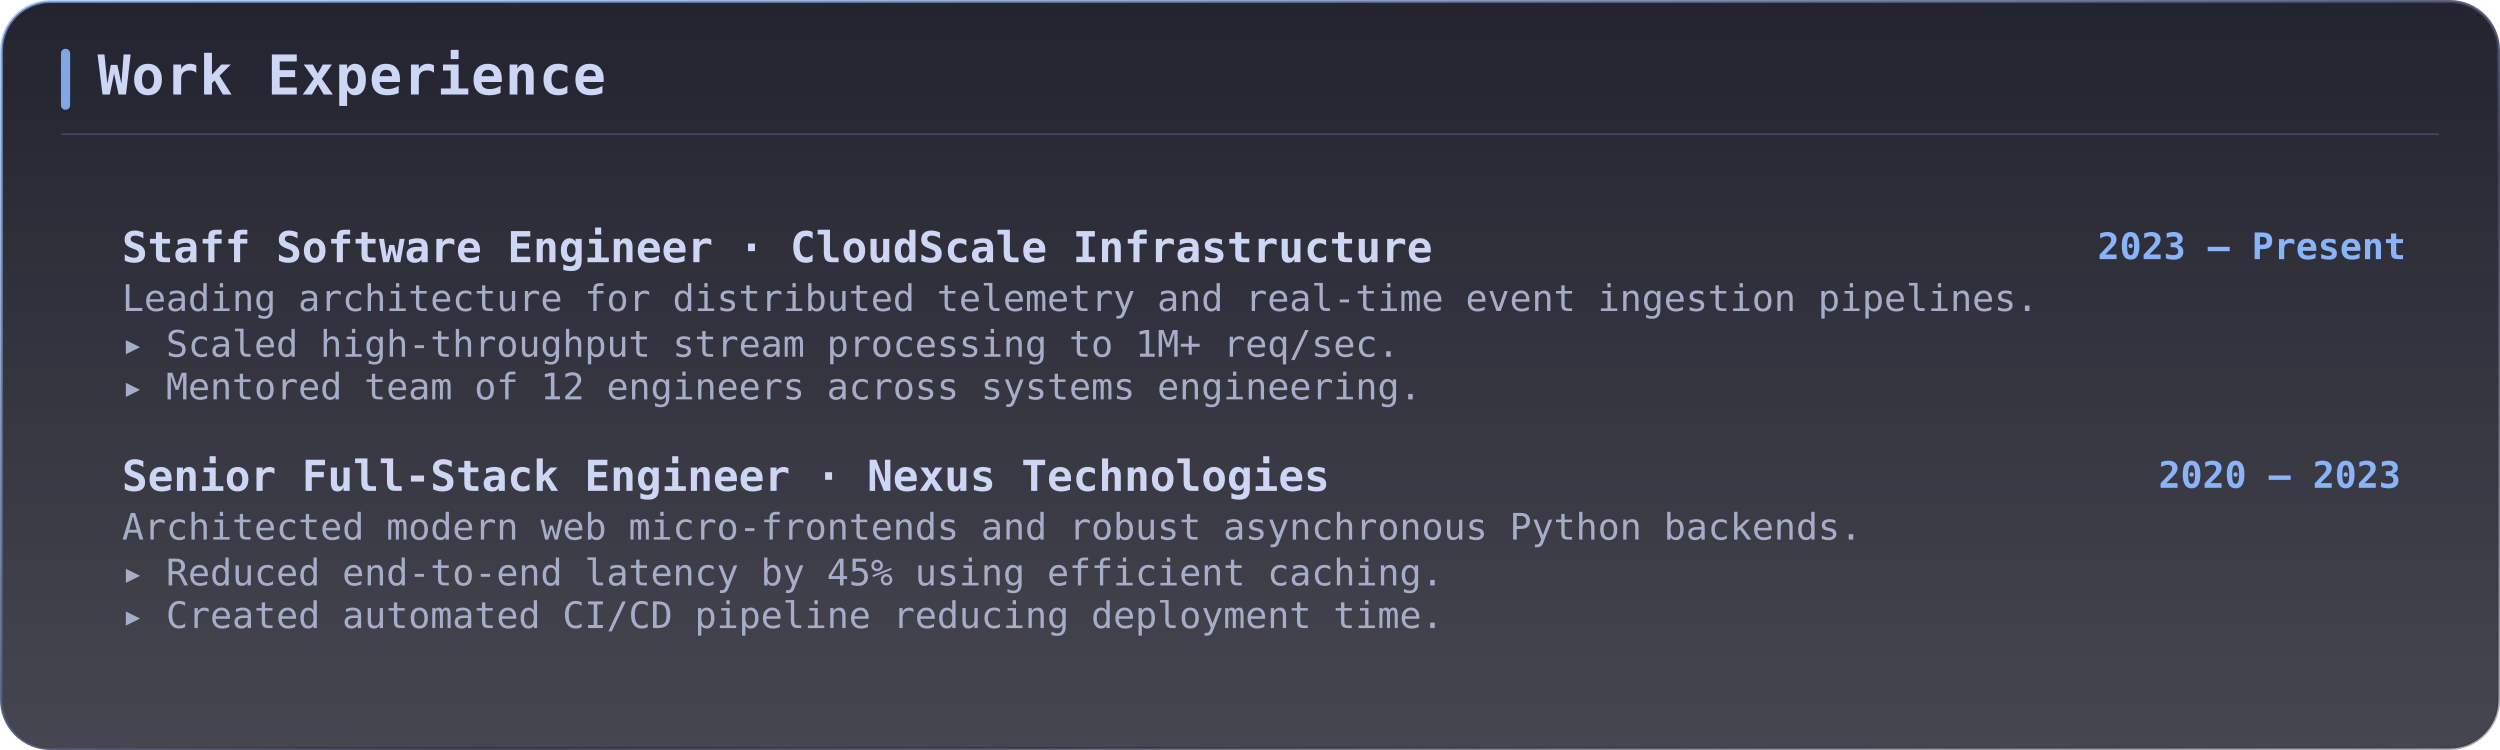
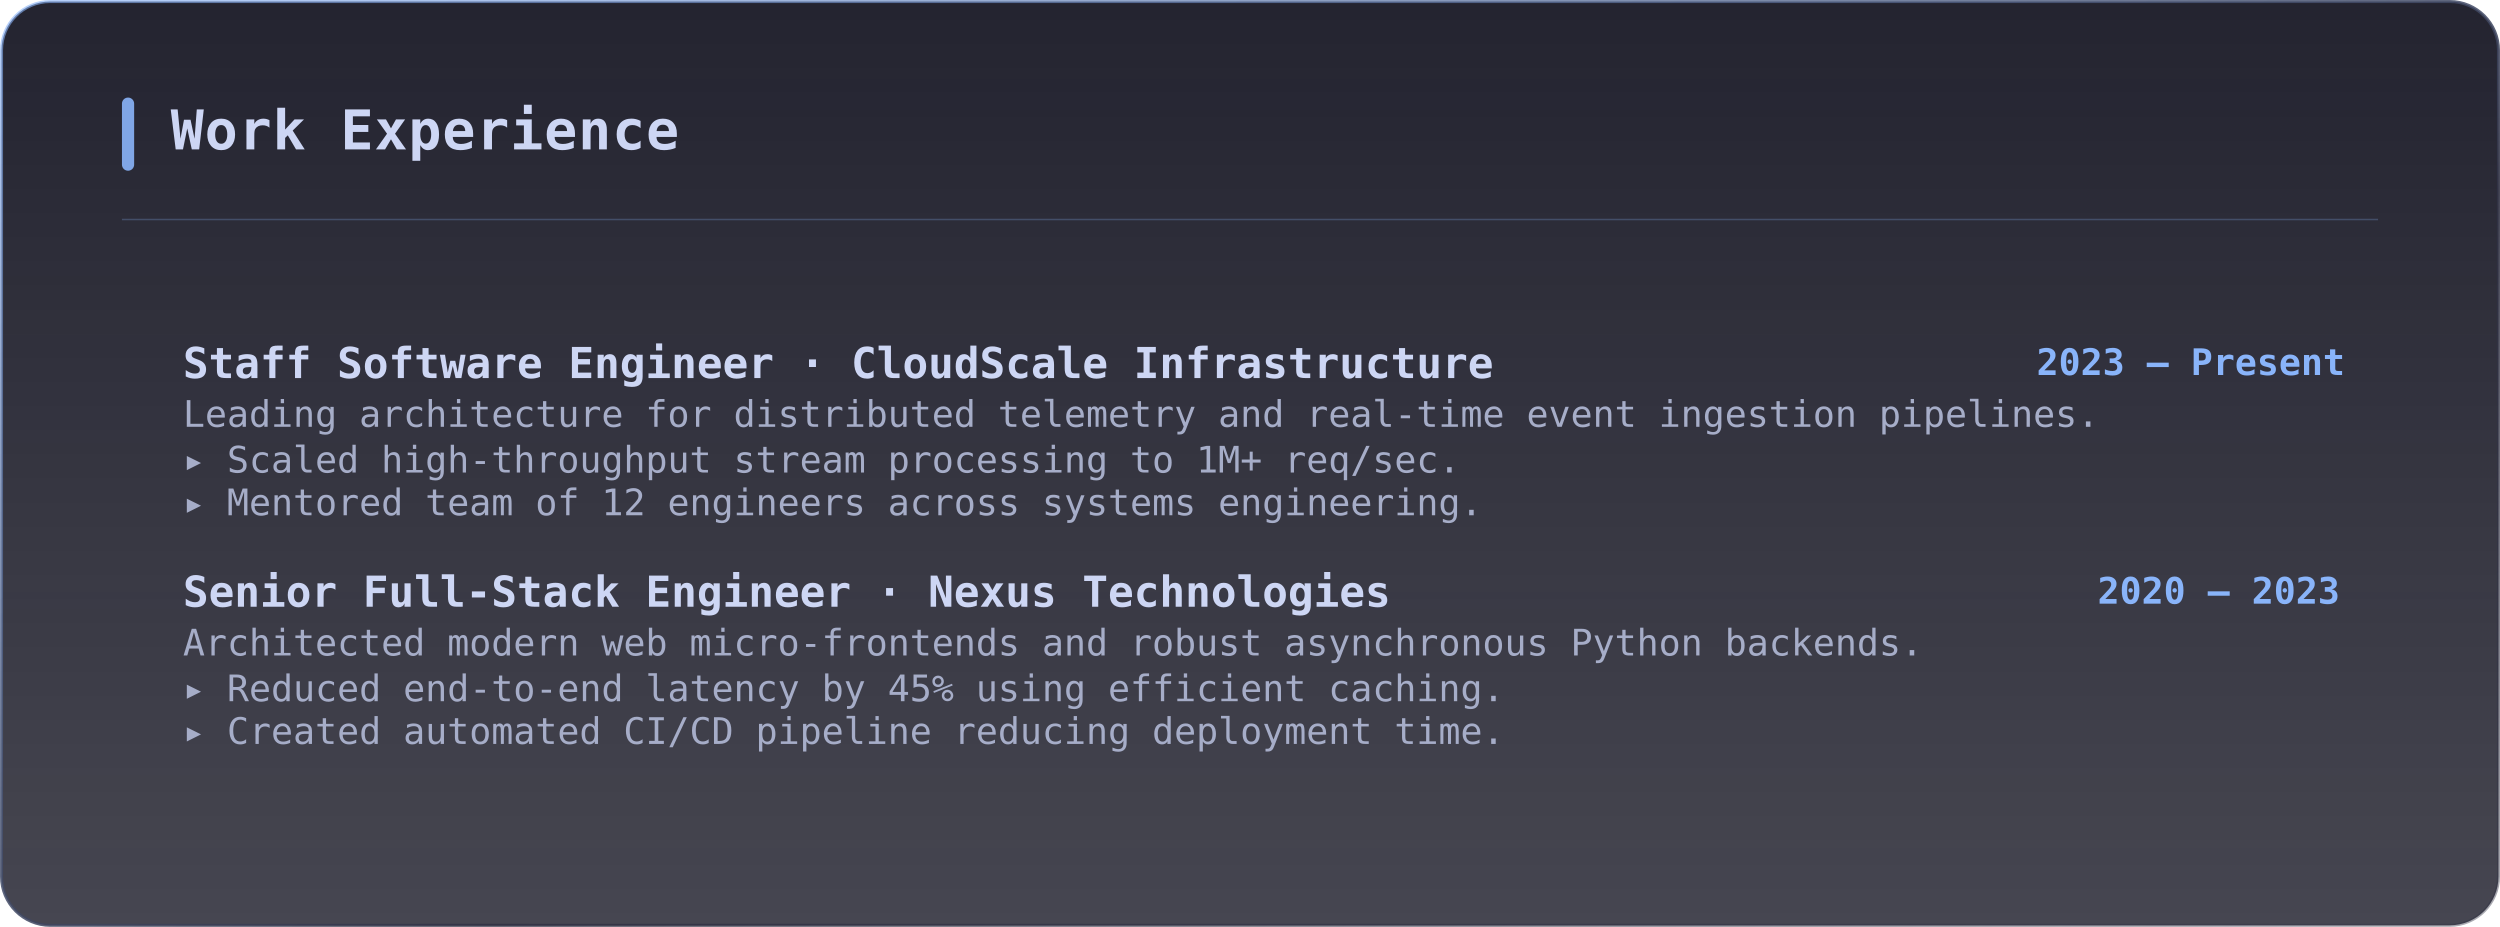
- <svg xmlns="http://www.w3.org/2000/svg" width="820" height="246" viewBox="0 0 820 246" role="img">
+ <svg xmlns="http://www.w3.org/2000/svg" width="820" height="304" viewBox="0 0 820 304" role="img">
  <defs>
    <linearGradient id="pf-progress-grad" x1="0%" y1="0%" x2="100%" y2="0%">
      <stop offset="0%" stop-color="#89b4fa" stop-opacity="0.75" />
      <stop offset="70%" stop-color="#89b4fa" />
      <stop offset="100%" stop-color="#cba6f7" stop-opacity="0.9" />
    </linearGradient>
    <linearGradient id="pf-card-border" x1="0%" y1="0%" x2="100%" y2="100%">
      <stop offset="0%" stop-color="#89b4fa" stop-opacity="0.6" />
      <stop offset="60%" stop-color="#313244" stop-opacity="0.9" />
      <stop offset="100%" stop-color="#313244" stop-opacity="0.4" />
    </linearGradient>
    <linearGradient id="pf-card-bg" x1="0%" y1="0%" x2="0%" y2="100%">
      <stop offset="0%" stop-color="#181825" stop-opacity="0.95" />
      <stop offset="100%" stop-color="#181825" stop-opacity="0.8" />
    </linearGradient>
    <linearGradient id="pf-card-gradient" x1="0%" y1="0%" x2="100%" y2="0%">
      <stop offset="0%" stop-color="#3b0918" />
      <stop offset="50%" stop-color="#1e1333" />
      <stop offset="100%" stop-color="#091629" />
    </linearGradient>
    <linearGradient id="pf-track-bg" x1="0%" y1="0%" x2="100%" y2="0%">
      <stop offset="0%" stop-color="#a6adc8" stop-opacity="0.15" />
      <stop offset="100%" stop-color="#a6adc8" stop-opacity="0.08" />
    </linearGradient>
    <linearGradient id="pf-badge-0" x1="0%" y1="0%" x2="100%" y2="100%">
      <stop offset="0%" stop-color="#3B82F6" stop-opacity="0.25" />
      <stop offset="100%" stop-color="#3B82F6" stop-opacity="0.1" />
    </linearGradient>
    <linearGradient id="pf-badge-1" x1="0%" y1="0%" x2="100%" y2="100%">
      <stop offset="0%" stop-color="#10B981" stop-opacity="0.25" />
      <stop offset="100%" stop-color="#10B981" stop-opacity="0.1" />
    </linearGradient>
    <linearGradient id="pf-badge-2" x1="0%" y1="0%" x2="100%" y2="100%">
      <stop offset="0%" stop-color="#8B5CF6" stop-opacity="0.25" />
      <stop offset="100%" stop-color="#8B5CF6" stop-opacity="0.1" />
    </linearGradient>
    <linearGradient id="pf-badge-3" x1="0%" y1="0%" x2="100%" y2="100%">
      <stop offset="0%" stop-color="#F59E0B" stop-opacity="0.25" />
      <stop offset="100%" stop-color="#F59E0B" stop-opacity="0.1" />
    </linearGradient>
    <linearGradient id="pf-badge-4" x1="0%" y1="0%" x2="100%" y2="100%">
      <stop offset="0%" stop-color="#EF4444" stop-opacity="0.25" />
      <stop offset="100%" stop-color="#EF4444" stop-opacity="0.1" />
    </linearGradient>
    <linearGradient id="pf-badge-5" x1="0%" y1="0%" x2="100%" y2="100%">
      <stop offset="0%" stop-color="#06B6D4" stop-opacity="0.25" />
      <stop offset="100%" stop-color="#06B6D4" stop-opacity="0.1" />
    </linearGradient>
    <linearGradient id="pf-badge-6" x1="0%" y1="0%" x2="100%" y2="100%">
      <stop offset="0%" stop-color="#EC4899" stop-opacity="0.25" />
      <stop offset="100%" stop-color="#EC4899" stop-opacity="0.1" />
    </linearGradient>
    <linearGradient id="pf-badge-7" x1="0%" y1="0%" x2="100%" y2="100%">
      <stop offset="0%" stop-color="#84CC16" stop-opacity="0.25" />
      <stop offset="100%" stop-color="#84CC16" stop-opacity="0.1" />
    </linearGradient>
  </defs>
-   <svg x="0" y="0" width="820" height="246" viewBox="0 0 820 246" fill="none" role="group">
-     <rect x="0.5" y="0.5" width="819" height="245" fill="url(#pf-card-bg)" stroke="url(#pf-card-border)" stroke-width="1" rx="16" />
-     <rect x="20" y="16" width="3" height="20" rx="1.5" fill="#89b4fa" opacity="0.9" />
-     <text x="32" y="31" font-family="'Fira Code', 'JetBrains Mono', monospace" font-size="18" font-weight="700" fill="#cdd6f4" letter-spacing="0.3">Work Experience</text>
-     <line x1="20" y1="44" x2="800" y2="44" stroke="#89b4fa" stroke-width="0.5" stroke-opacity="0.25" />
-     <text x="40" y="86" font-family="'Fira Code', 'JetBrains Mono', monospace" font-size="14" font-weight="700" fill="#cdd6f4">Staff Software Engineer · CloudScale Infrastructure</text>
-     <text x="688" y="85" font-family="'Fira Code', 'JetBrains Mono', monospace" font-size="12" font-weight="600" fill="#89b4fa">2023 — Present</text>
-     <text x="40" y="102" font-family="'Fira Code', 'JetBrains Mono', monospace" font-size="12" font-weight="normal" fill="#a6adc8">Leading architecture for distributed telemetry and real-time event ingestion pipelines.</text>
-     <text x="40" y="117" font-family="'Fira Code', 'JetBrains Mono', monospace" font-size="12" font-weight="normal" fill="#a6adc8">▸ Scaled high-throughput stream processing to 1M+ req/sec.</text>
-     <text x="40" y="131" font-family="'Fira Code', 'JetBrains Mono', monospace" font-size="12" font-weight="normal" fill="#a6adc8">▸ Mentored team of 12 engineers across systems engineering.</text>
-     <text x="40" y="161" font-family="'Fira Code', 'JetBrains Mono', monospace" font-size="14" font-weight="700" fill="#cdd6f4">Senior Full-Stack Engineer · Nexus Technologies</text>
-     <text x="708" y="160" font-family="'Fira Code', 'JetBrains Mono', monospace" font-size="12" font-weight="600" fill="#89b4fa">2020 — 2023</text>
-     <text x="40" y="177" font-family="'Fira Code', 'JetBrains Mono', monospace" font-size="12" font-weight="normal" fill="#a6adc8">Architected modern web micro-frontends and robust asynchronous Python backends.</text>
-     <text x="40" y="192" font-family="'Fira Code', 'JetBrains Mono', monospace" font-size="12" font-weight="normal" fill="#a6adc8">▸ Reduced end-to-end latency by 45% using efficient caching.</text>
-     <text x="40" y="206" font-family="'Fira Code', 'JetBrains Mono', monospace" font-size="12" font-weight="normal" fill="#a6adc8">▸ Created automated CI/CD pipeline reducing deployment time.</text>
+   <svg x="0" y="0" width="820" height="304" viewBox="0 0 820 304" fill="none" role="group">
+     <rect x="0.5" y="0.5" width="819" height="303" fill="url(#pf-card-bg)" stroke="url(#pf-card-border)" stroke-width="1" rx="16" />
+     <rect x="40" y="32" width="4" height="24" rx="2" fill="#89b4fa" opacity="0.9" />
+     <text x="56" y="49" font-family="'Fira Code', 'JetBrains Mono', monospace" font-size="18" font-weight="700" fill="#cdd6f4" letter-spacing="0.3">Work Experience</text>
+     <line x1="40" y1="72" x2="780" y2="72" stroke="#89b4fa" stroke-width="0.5" stroke-opacity="0.25" />
+     <text x="60" y="124" font-family="'Fira Code', 'JetBrains Mono', monospace" font-size="14" font-weight="700" fill="#cdd6f4">Staff Software Engineer · CloudScale Infrastructure</text>
+     <text x="668" y="123" font-family="'Fira Code', 'JetBrains Mono', monospace" font-size="12" font-weight="600" fill="#89b4fa">2023 — Present</text>
+     <text x="60" y="140" font-family="'Fira Code', 'JetBrains Mono', monospace" font-size="12" font-weight="normal" fill="#a6adc8">Leading architecture for distributed telemetry and real-time event ingestion pipelines.</text>
+     <text x="60" y="155" font-family="'Fira Code', 'JetBrains Mono', monospace" font-size="12" font-weight="normal" fill="#a6adc8">▸ Scaled high-throughput stream processing to 1M+ req/sec.</text>
+     <text x="60" y="169" font-family="'Fira Code', 'JetBrains Mono', monospace" font-size="12" font-weight="normal" fill="#a6adc8">▸ Mentored team of 12 engineers across systems engineering.</text>
+     <text x="60" y="199" font-family="'Fira Code', 'JetBrains Mono', monospace" font-size="14" font-weight="700" fill="#cdd6f4">Senior Full-Stack Engineer · Nexus Technologies</text>
+     <text x="688" y="198" font-family="'Fira Code', 'JetBrains Mono', monospace" font-size="12" font-weight="600" fill="#89b4fa">2020 — 2023</text>
+     <text x="60" y="215" font-family="'Fira Code', 'JetBrains Mono', monospace" font-size="12" font-weight="normal" fill="#a6adc8">Architected modern web micro-frontends and robust asynchronous Python backends.</text>
+     <text x="60" y="230" font-family="'Fira Code', 'JetBrains Mono', monospace" font-size="12" font-weight="normal" fill="#a6adc8">▸ Reduced end-to-end latency by 45% using efficient caching.</text>
+     <text x="60" y="244" font-family="'Fira Code', 'JetBrains Mono', monospace" font-size="12" font-weight="normal" fill="#a6adc8">▸ Created automated CI/CD pipeline reducing deployment time.</text>
  </svg>
</svg>
